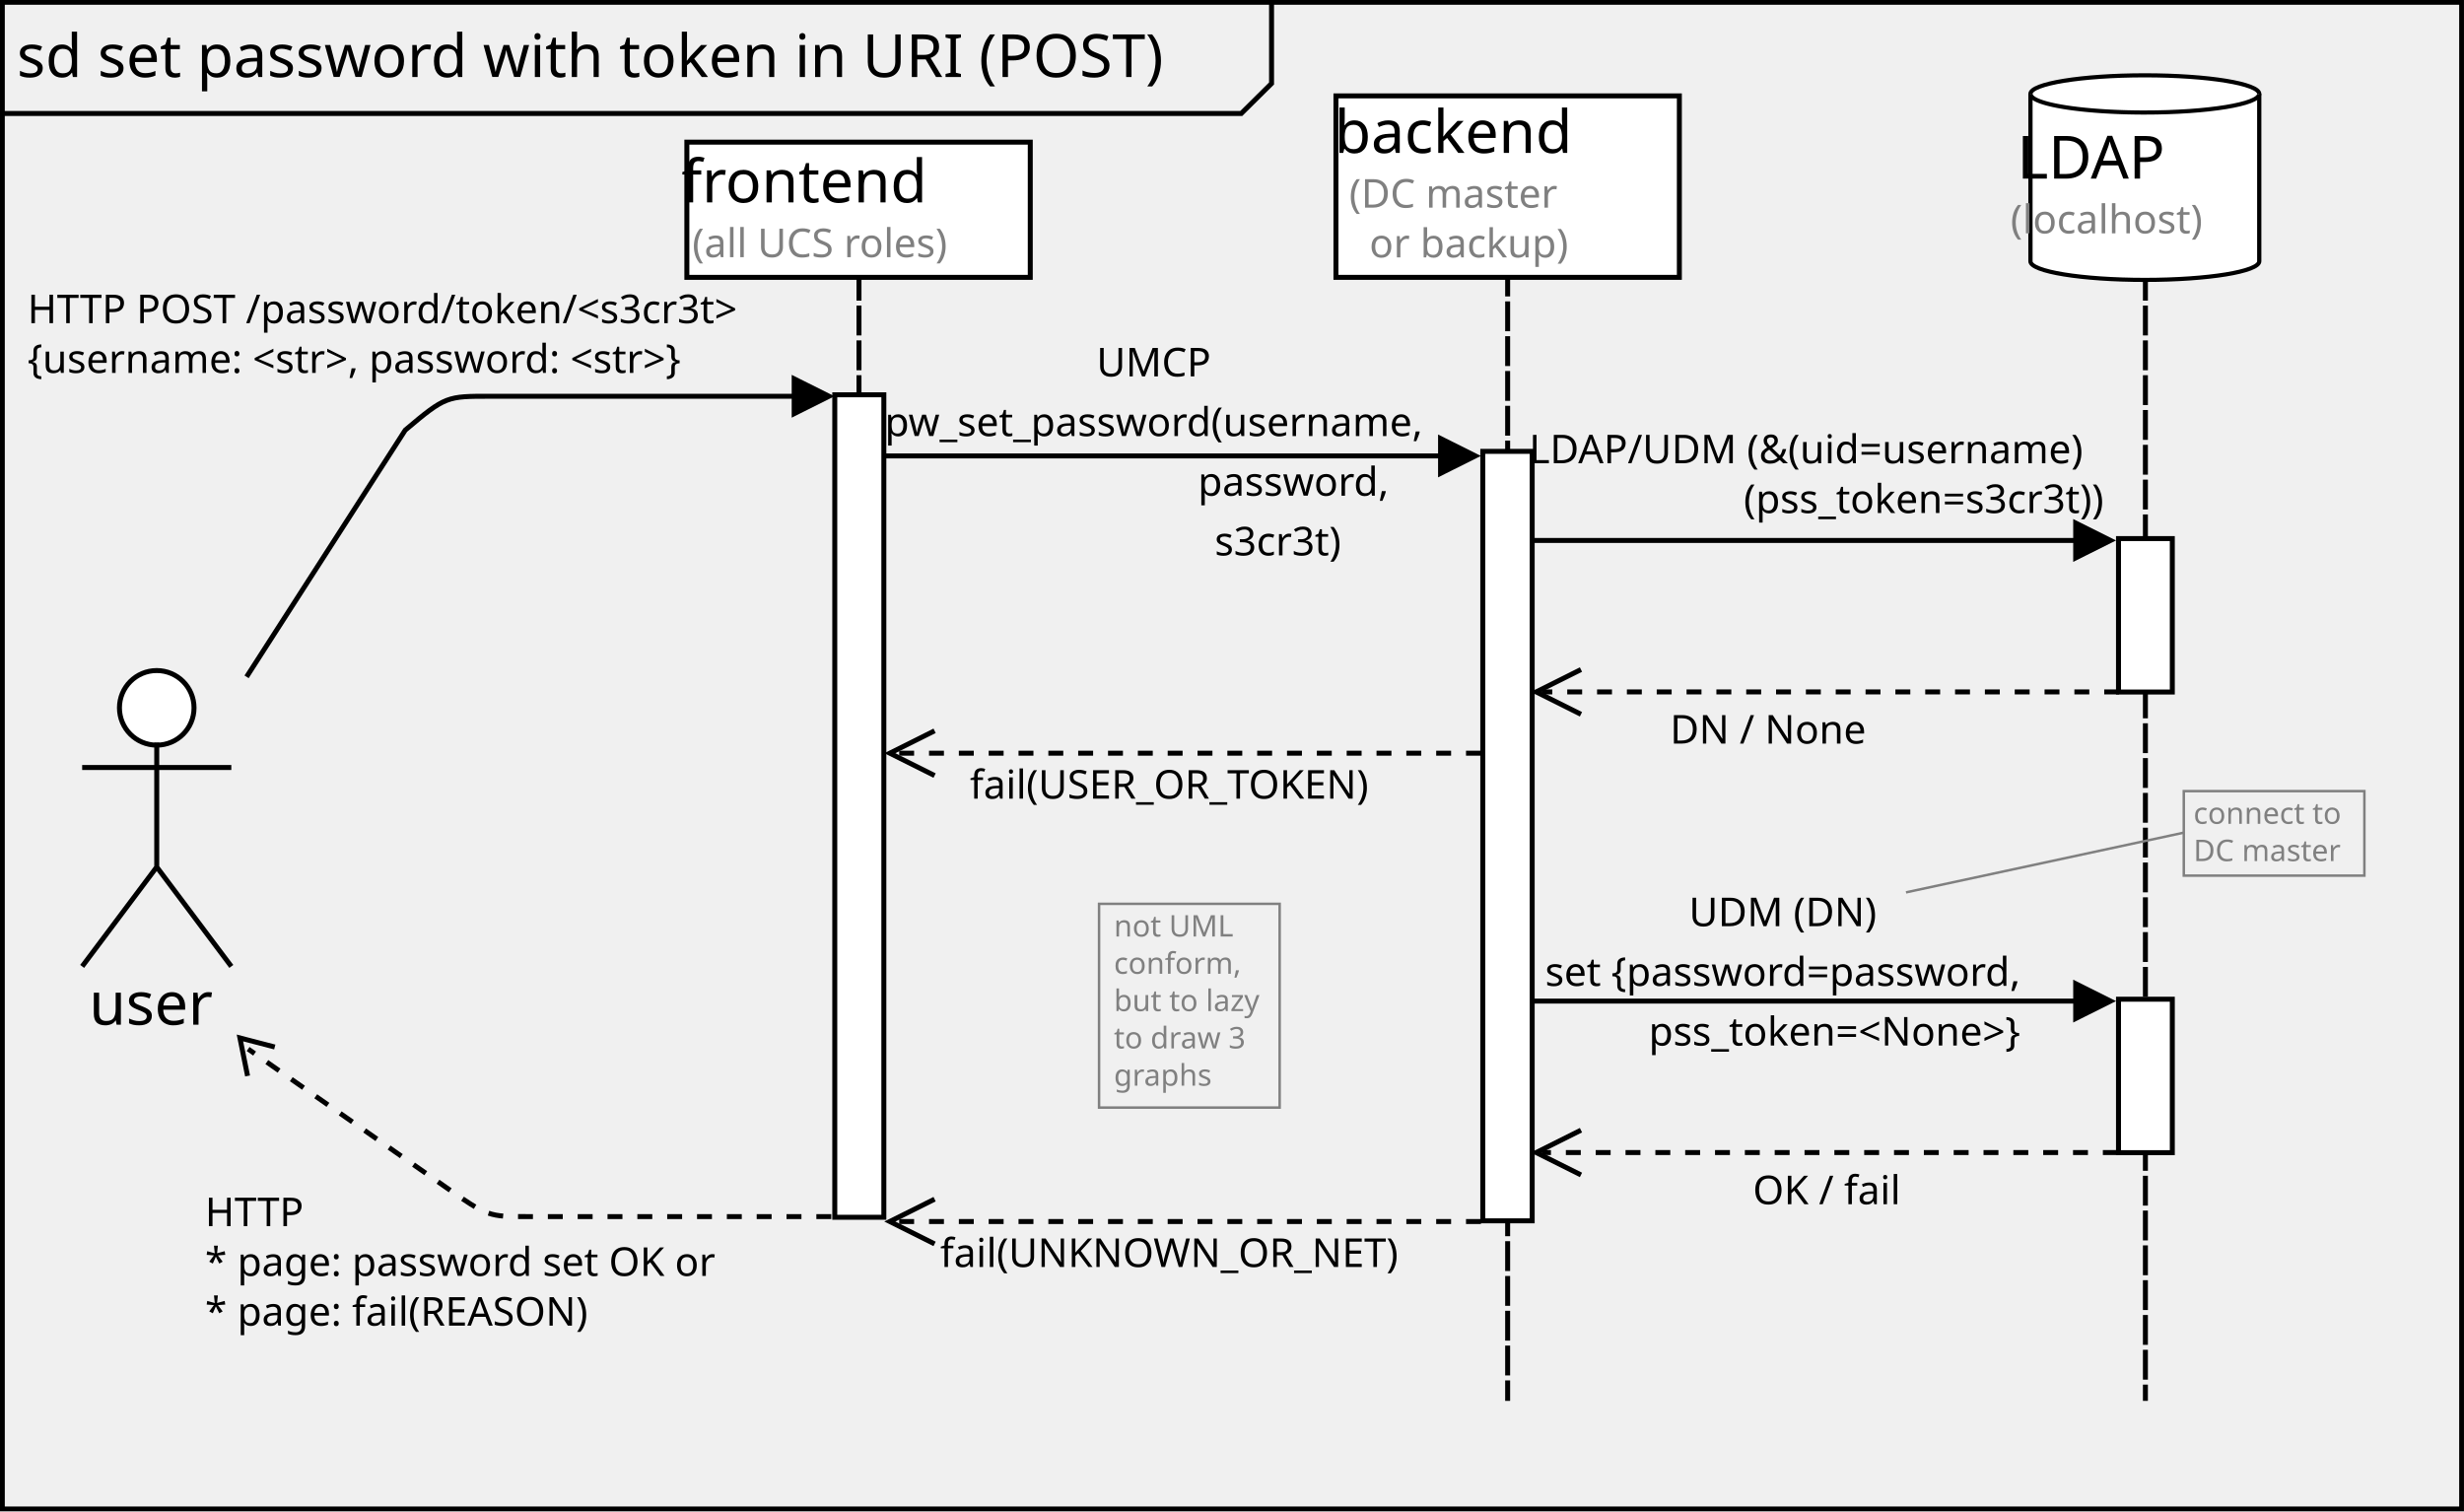
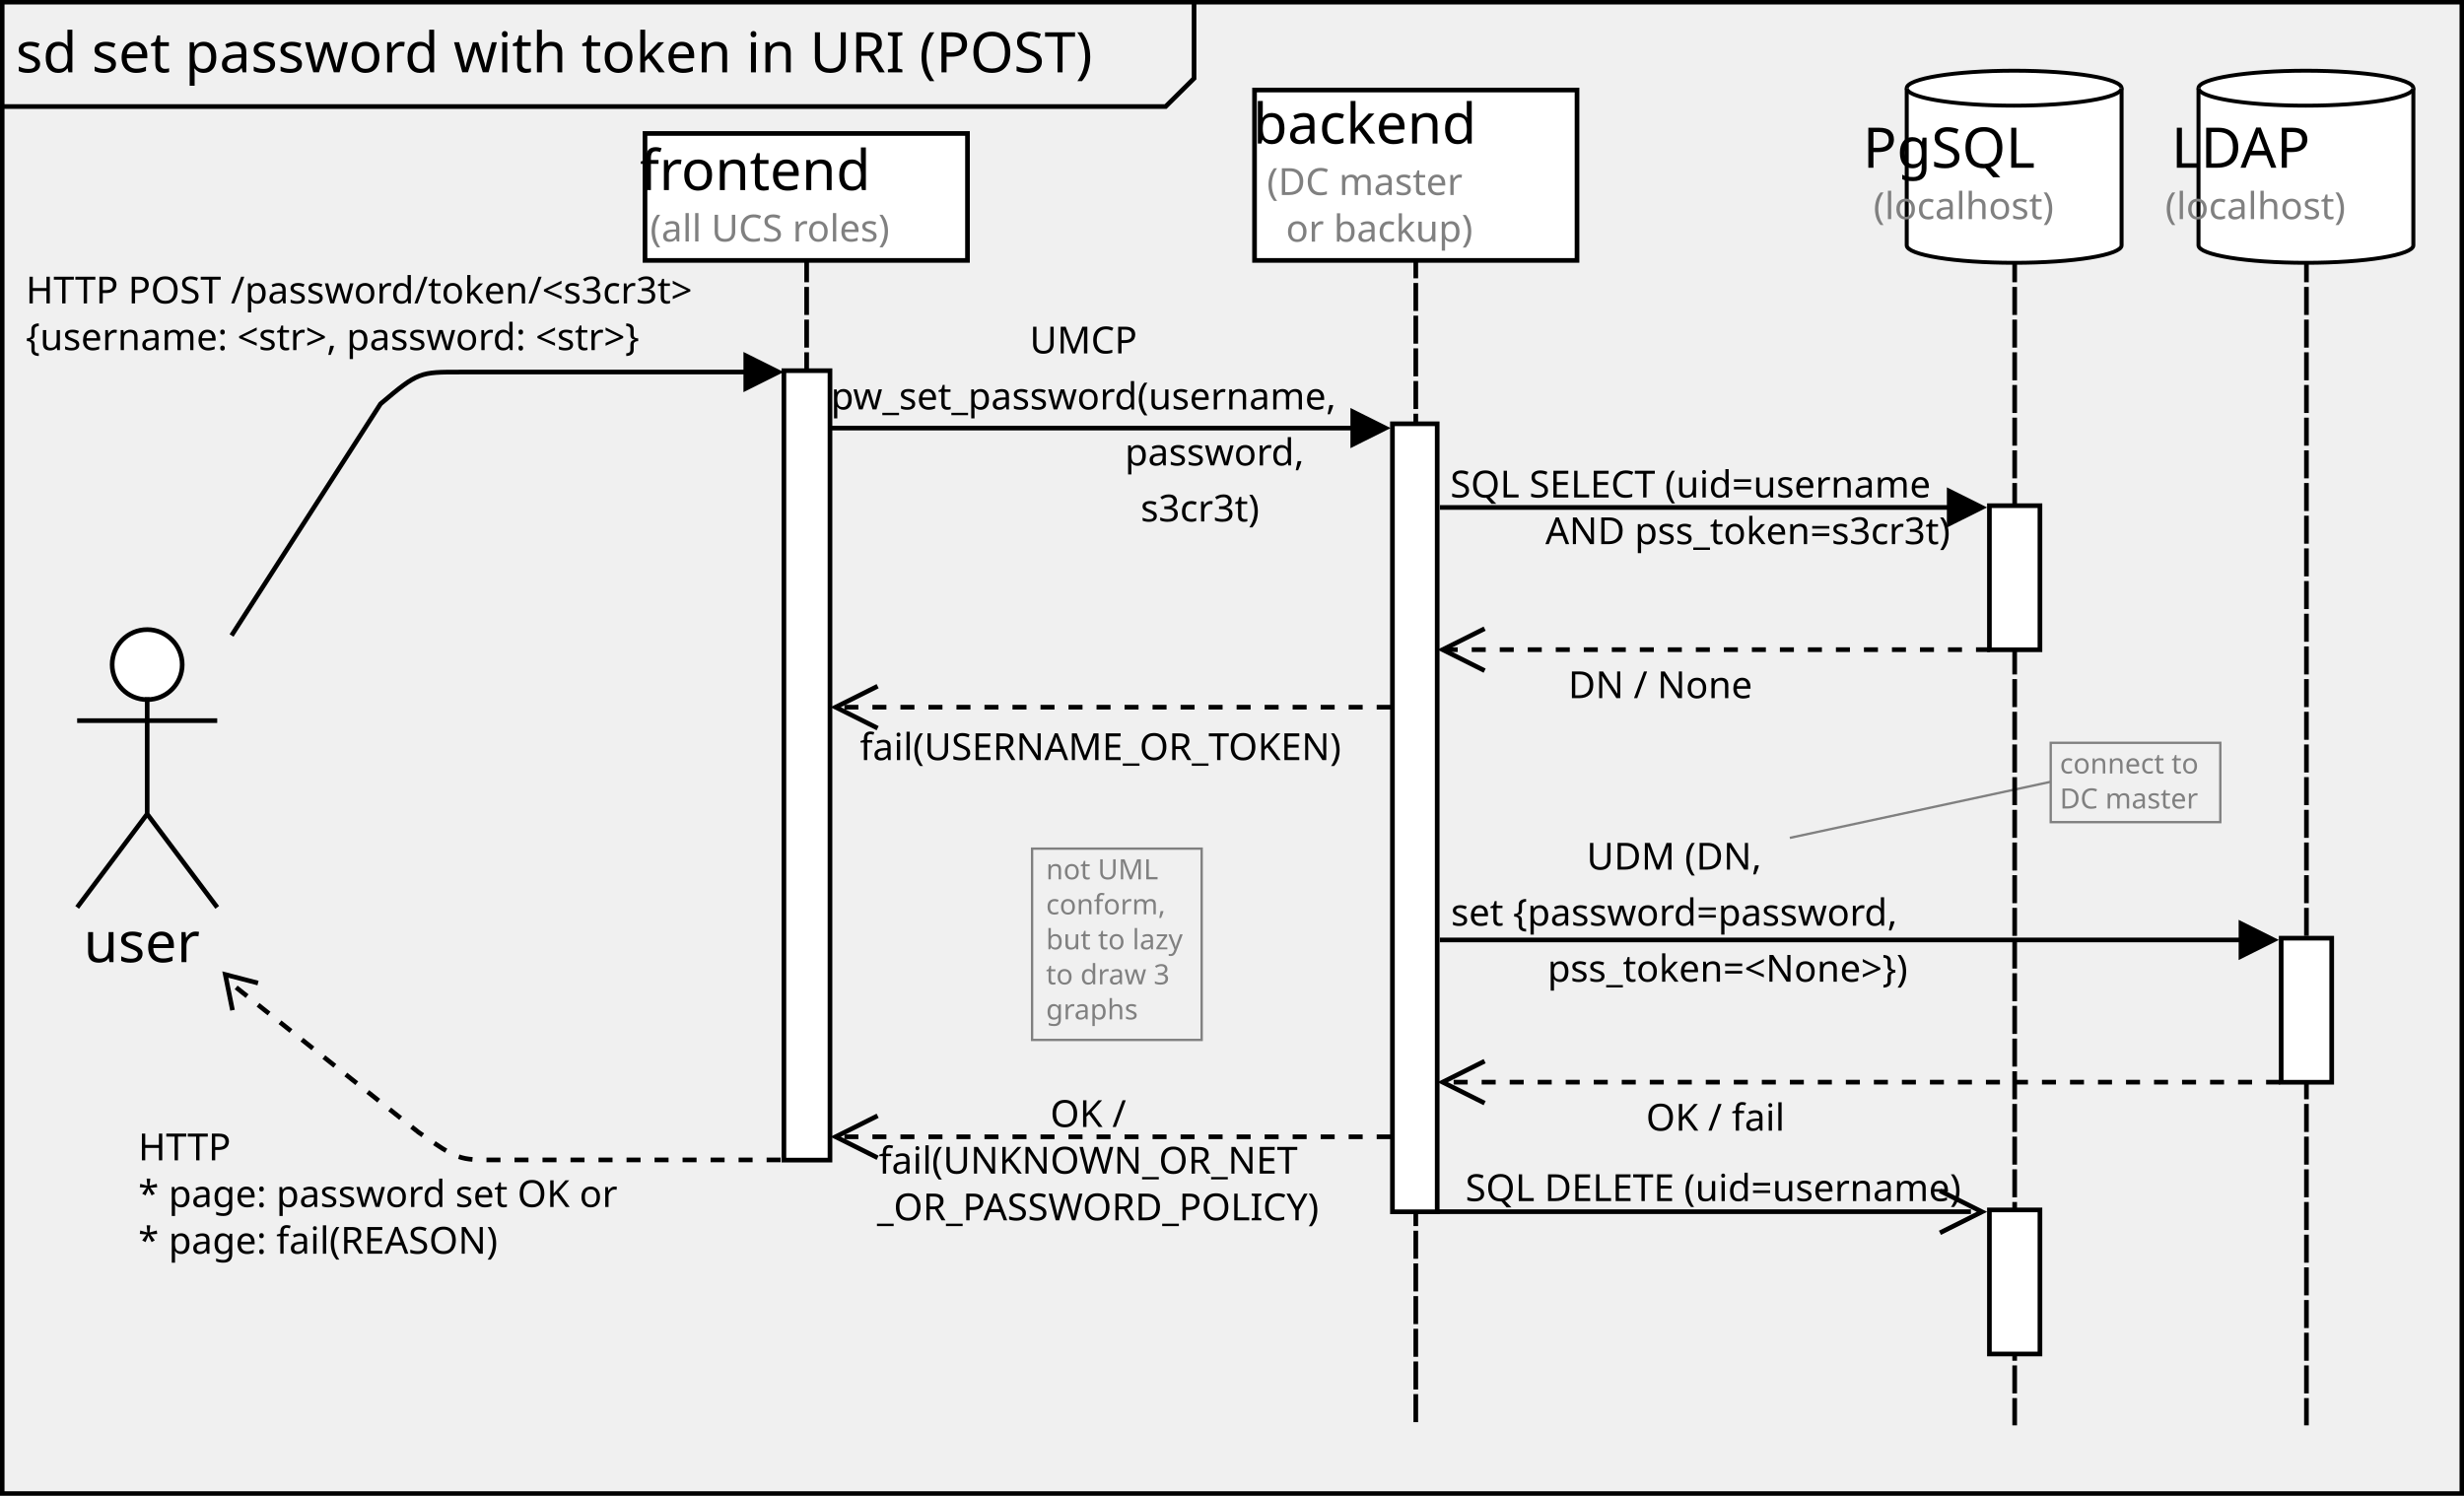
- <svg xmlns="http://www.w3.org/2000/svg" width="495.562" height="303.938" version="1.1" content="%3Cmxfile%20userAgent%3D%22Mozilla%2F5.0%20(X11%3B%20Linux%20x86_64)%20AppleWebKit%2F537.36%20(KHTML%2C%20like%20Gecko)%20Chrome%2F47.0.251.0%20Safari%2F537.36%22%20type%3D%22device%22%3E%3Cdiagram%3E7Vrtb6M4E%2F9rIt1zUiMIzdvHpOnTPWlXqtSt9u5T5AQnoAXMgdNN76%2FfMXjA2JBXru3qyIeEjD3jwfP280DPuQv3DwmJvS%2FMpUFvYLn7nrPoDQb21LHgR1Bec8pwOs4J28R35aSS8OT%2FQyVR8m13vkvTykTOWMD9uEpcsyiia16hbVhQXSImWxRfEp7WJDCp33yXezl1MhiV9E%2FU33q4jD2a5iMpf0UZLt2QXcBvMhKMieGQoKzsrpx72LGEMRAjrsL9HQ3EruGG5Lf%2B%2F4bRQsmERlKRwwxSiRcS7KSOszVniaF56pFYXO7CIJ%2FgzF9own3Yn89kRYNHlvrcZxFMWTHOWahMmAX%2BVgxwFgPV42EAf2y4lGvDNIo%2BYeqfkaTyD5SFlCevMAUZpCtID7LRpX6UJkKSp1hnJGlEOsq2EFzuFVzI7arfOml4Zes2CYs4jVygPv%2FRG4wCWG3u%2Bi9wuRWXv5FMwPPdE3wnLKDp%2F3AWLKZMrOFF0gpsU6V0rB3rEVYtmJUQjJkf8SwIhvPecCEoNPEhFiiE%2BIIl3GNbFpHgsaS2Era31bjFeFTCFiNbDdsilq%2BJW1ljlLj99PXrI1CAMaEp5Yf2S89pRbKDsJ8lCfshaAFbf89IoNmfQLDwz1%2F4Z%2B9zMSAkiuuM3ne0jxxUtj5jztWjrlauOEm2oLuamgx7wF2xXbKWjFnubzTRjdW%2FHY0lmzQTSkloQLj%2FUlWgziZS%2BqPwslK0Znz8iwJyHSVPaVfYXiL0w2nSdRtXmdS6WOkkuTyNF%2BtIVSO22aBfqE5WbNpJfjdp8Dsjrn%2BXcGKJY2lMoopHjv7eCYAwD%2FyI3mCAzGCK3YclcBTlpeCbSxoSX2gjanuRJHLBF6adK7Uq7jJTLw3BkrlyJBQwIVql4uejKRuxJaBJTgBNioShK1tDOkv%2F6xIPiykMzV2SelQ4XZZeIgTOEzUl5UMyJRV%2FTkw1ahJpTjVqQjqcaqy%2BNRrdVoGcBM9XZpqxBg9tqS5KyHU0Uo0hR69XDlanlnMW1kHMt9OTklaraco2jwQlrjXiK6XJiw%2B%2BcGo8qhC4PlKujFQDVr9n2jiI0DrFOsU6xTrF3kKxX%2FCIqNdurMBHjoiO1cIR0XaMGvjt6aGupQPoYZkdGpewiMdcqO2nVsId1M6IhLSxB9TOKbQBw51giCuxlz2sP%2BMfgUyGHN0RdDkNGO4S6CMxqGL2CyLb6Q%2FifU1wj%2Bf5GSybtYI%2BdW8AGh2M78wdrlk0ZCtf8BZLjoWUD3T0sPqTCTjQWcePt3ddxOFnnxt03zUENQTBJc5r9rVWZP29Jdi%2BgPXhUUUqjKM1EQ5zZoxCkV3cNbs71l8WjjgYue8BR8zW4fOXu7rW4ceHIw1N8b4NN9nUGC%2FH9ApxTtlQ%2B1GYLI90yPNeSOvlxZEPZdGXsFP9LxQF2UZTEc0hHKIY%2FCNBB%2BkVVn9Y8Ysmr3g33KA%2FczgVq5oeMh0eFtSei6Av1oBexcifF7Mi3xzPJRDrJPBYyruS37H%2BF9HCsOER51ugBdRWCWg1eis1P%2BM5WvlNy9wPepNRb5ql2T2fcS5OBXGaLonrAv5I4a2sD9rUwEfQ%2BotDh3a%2B6Sn2ERGnNjh0ZzEEtdfhqHnfCx8MS8tVTneK5WKPRXBetKJduDr3DBhlrO%2BMHSrIYewgkmgPOzR41gDfobjcs4oafS6M0D3LEHQxjBDvyhQvKebTy3c8nfuf%3C%2Fdiagram%3E%3C%2Fmxfile%3E" id="svg2985">
+ <svg xmlns="http://www.w3.org/2000/svg" width="527.719" height="320.375" version="1.1" content="%3Cmxfile%20userAgent%3D%22Mozilla%2F5.0%20(X11%3B%20Linux%20x86_64)%20AppleWebKit%2F537.36%20(KHTML%2C%20like%20Gecko)%20Chrome%2F47.0.251.0%20Safari%2F537.36%22%20type%3D%22device%22%3E%3Cdiagram%3E7Vrtb6M4E%2F9rIt1zUiMIzdvHpOnTPWlXqtSt9u5T5AQnoAXMgdNN76%2FfMXjA2JBXru3qyIeEjD3jwfP280DPuQv3DwmJvS%2FMpUFvYLn7nrPoDQb21LHgR1Bec8pwOs4J28R35aSS8OT%2FQyVR8m13vkvTykTOWMD9uEpcsyiia16hbVhQXSImWxRfEp7WJDCp33yXezl1MhiV9E%2FU33q4jD2a5iMpf0UZLt2QXcBvMhKMieGQoKzsrpx72LGEMRAjrsL9HQ3EruGG5Lf%2B%2F4bRQsmERlKRwwxSiRcS7KSOszVniaF56pFYXO7CIJ%2FgzF9own3Yn89kRYNHlvrcZxFMWTHOWahMmAX%2BVgxwFgPV42EAf2y4lGvDNIo%2BYeqfkaTyD5SFlCevMAUZpCtID7LRpX6UJkKSp1hnJGlEOsq2EFzuFVzI7arfOml4Zes2CYs4jVygPv%2FRG4wCWG3u%2Bi9wuRWXv5FMwPPdE3wnLKDp%2F3AWLKZMrOFF0gpsU6V0rB3rEVYtmJUQjJkf8SwIhvPecCEoNPEhFiiE%2BIIl3GNbFpHgsaS2Era31bjFeFTCFiNbDdsilq%2BJW1ljlLj99PXrI1CAMaEp5Yf2S89pRbKDsJ8lCfshaAFbf89IoNmfQLDwz1%2F4Z%2B9zMSAkiuuM3ne0jxxUtj5jztWjrlauOEm2oLuamgx7wF2xXbKWjFnubzTRjdW%2FHY0lmzQTSkloQLj%2FUlWgziZS%2BqPwslK0Znz8iwJyHSVPaVfYXiL0w2nSdRtXmdS6WOkkuTyNF%2BtIVSO22aBfqE5WbNpJfjdp8Dsjrn%2BXcGKJY2lMoopHjv7eCYAwD%2FyI3mCAzGCK3YclcBTlpeCbSxoSX2gjanuRJHLBF6adK7Uq7jJTLw3BkrlyJBQwIVql4uejKRuxJaBJTgBNioShK1tDOkv%2F6xIPiykMzV2SelQ4XZZeIgTOEzUl5UMyJRV%2FTkw1ahJpTjVqQjqcaqy%2BNRrdVoGcBM9XZpqxBg9tqS5KyHU0Uo0hR69XDlanlnMW1kHMt9OTklaraco2jwQlrjXiK6XJiw%2B%2BcGo8qhC4PlKujFQDVr9n2jiI0DrFOsU6xTrF3kKxX%2FCIqNdurMBHjoiO1cIR0XaMGvjt6aGupQPoYZkdGpewiMdcqO2nVsId1M6IhLSxB9TOKbQBw51giCuxlz2sP%2BMfgUyGHN0RdDkNGO4S6CMxqGL2CyLb6Q%2FifU1wj%2Bf5GSybtYI%2BdW8AGh2M78wdrlk0ZCtf8BZLjoWUD3T0sPqTCTjQWcePt3ddxOFnnxt03zUENQTBJc5r9rVWZP29Jdi%2BgPXhUUUqjKM1EQ5zZoxCkV3cNbs71l8WjjgYue8BR8zW4fOXu7rW4ceHIw1N8b4NN9nUGC%2FH9ApxTtlQ%2B1GYLI90yPNeSOvlxZEPZdGXsFP9LxQF2UZTEc0hHKIY%2FCNBB%2BkVVn9Y8Ysmr3g33KA%2FczgVq5oeMh0eFtSei6Av1oBexcifF7Mi3xzPJRDrJPBYyruS37H%2BF9HCsOER51ugBdRWCWg1eis1P%2BM5WvlNy9wPepNRb5ql2T2fcS5OBXGaLonrAv5I4a2sD9rUwEfQ%2BotDh3a%2B6Sn2ERGnNjh0ZzEEtdfhqHnfCx8MS8tVTneK5WKPRXBetKJduDr3DBhlrO%2BMHSrIYewgkmgPOzR41gDfobjcs4oafS6M0D3LEHQxjBDvyhQvKebTy3c8nfuf%3C%2Fdiagram%3E%3C%2Fmxfile%3E" id="svg2985">
  <defs id="defs2987" />
-   <rect style="fill:none;stroke:#000000;stroke-width:0.967;stroke-miterlimit:4;stroke-opacity:1;stroke-dasharray:none;stroke-dashoffset:0" id="rect4211" width="494.591" height="302.984" x="0.483" y="0.472" />
-   <path style="fill:none;stroke:#000000;stroke-width:1;stroke-linecap:butt;stroke-linejoin:miter;stroke-miterlimit:4;stroke-opacity:1;stroke-dasharray:6, 1;stroke-dashoffset:0" d="m 431.486,40.458 0,241.27" id="path4090" />
-   <text xml:space="preserve" style="font-size:8px;font-style:normal;font-variant:normal;font-weight:normal;font-stretch:normal;text-align:end;line-height:125%;letter-spacing:0px;word-spacing:0px;writing-mode:lr-tb;text-anchor:end;fill:#000000;fill-opacity:1;stroke:none;font-family:Sans;-inkscape-font-specification:Sans" x="429.334" y="93.174" id="text4100">
-     <tspan id="tspan4102" x="429.334" y="93.174">LDAP/UDM (&amp;(uid=username)</tspan>
-     <tspan x="429.334" y="103.174" id="tspan4104">(pss_token=s3cr3t))</tspan>
+   <rect style="fill:none;stroke:#000000;stroke-width:0.967;stroke-miterlimit:4;stroke-opacity:1;stroke-dasharray:none;stroke-dashoffset:0" id="rect4211" width="526.762" height="319.428" x="0.483" y="0.472" />
+   <text xml:space="preserve" style="font-size:8px;font-style:normal;font-variant:normal;font-weight:normal;font-stretch:normal;text-align:end;line-height:125%;letter-spacing:0px;word-spacing:0px;writing-mode:lr-tb;text-anchor:end;fill:#000000;fill-opacity:1;stroke:none;font-family:Sans;-inkscape-font-specification:Sans" x="423.908" y="106.557" id="text4100">
+     <tspan id="tspan4102" x="423.908" y="106.557">SQL SELECT (uid=username</tspan>
+     <tspan x="423.908" y="116.557" id="tspan4104">AND pss_token=s3cr3t)</tspan>
  </text>
  <path style="fill:none;stroke:#000000;stroke-width:1;stroke-linecap:butt;stroke-linejoin:miter;stroke-miterlimit:4;stroke-opacity:1;stroke-dasharray:6, 1;stroke-dashoffset:0" d="m 172.76,40.458 0,44.421" id="path4056" />
  <g id="g4068" transform="translate(-2.798339,-0.15625)">
    <rect y="28.743" x="140.94" height="27.192" width="69.067" id="rect4062" style="fill:#ffffff;fill-opacity:1;stroke:#000000;stroke-width:1;stroke-miterlimit:4;stroke-opacity:1;stroke-dasharray:none;stroke-dashoffset:0" />
    <text id="text4058" y="40.863" x="175.476" style="font-size:12px;font-style:normal;font-variant:normal;font-weight:normal;font-stretch:normal;text-align:center;line-height:125%;letter-spacing:0px;word-spacing:0px;writing-mode:lr-tb;text-anchor:middle;fill:#000000;fill-opacity:1;stroke:none;font-family:Sans;-inkscape-font-specification:Sans" xml:space="preserve">
      <tspan y="40.863" x="175.476" id="tspan4060">frontend</tspan>
      <tspan style="font-size:8px;font-style:normal;font-variant:normal;font-weight:normal;font-stretch:normal;text-align:center;line-height:125%;writing-mode:lr-tb;text-anchor:middle;fill:#808080;fill-opacity:1;font-family:Sans;-inkscape-font-specification:Sans" id="tspan3164" y="51.876" x="175.476">(all UCS roles)</tspan>
    </text>
  </g>
-   <path id="path4078" d="m 303.22,53.613 0,228.115" style="fill:none;stroke:#000000;stroke-width:1;stroke-linecap:butt;stroke-linejoin:miter;stroke-miterlimit:4;stroke-opacity:1;stroke-dasharray:6, 1;stroke-dashoffset:0" />
+   <path id="path4078" d="m 303.22,53.613 0,251.685" style="fill:none;stroke:#000000;stroke-width:1;stroke-linecap:butt;stroke-linejoin:miter;stroke-miterlimit:4;stroke-opacity:1;stroke-dasharray:6, 1;stroke-dashoffset:0" />
  <g id="g4074" transform="translate(-3.100794,-0.15625)">
    <rect style="fill:#ffffff;fill-opacity:1;stroke:#000000;stroke-width:1;stroke-miterlimit:4;stroke-opacity:1;stroke-dasharray:none;stroke-dashoffset:0" id="rect4082" width="69.067" height="36.494" x="271.787" y="19.44" />
    <text xml:space="preserve" style="font-size:12px;font-style:normal;font-variant:normal;font-weight:normal;font-stretch:normal;text-align:center;line-height:125%;letter-spacing:0px;word-spacing:0px;writing-mode:lr-tb;text-anchor:middle;fill:#000000;fill-opacity:1;stroke:none;font-family:Sans;-inkscape-font-specification:Sans" x="306.32" y="30.907" id="text4084">
      <tspan id="tspan4086" x="306.32" y="30.907">backend</tspan>
      <tspan style="font-size:8px;font-style:normal;font-variant:normal;font-weight:normal;font-stretch:normal;text-align:center;line-height:125%;writing-mode:lr-tb;text-anchor:middle;fill:#808080;fill-opacity:1;font-family:Sans;-inkscape-font-specification:Sans" id="tspan3166" x="306.32" y="41.92">(DC master</tspan>
      <tspan style="font-size:8px;font-style:normal;font-variant:normal;font-weight:normal;font-stretch:normal;text-align:center;line-height:125%;writing-mode:lr-tb;text-anchor:middle;fill:#808080;fill-opacity:1;font-family:Sans;-inkscape-font-specification:Sans" id="tspan3168" x="306.32" y="51.92">or backup)</tspan>
    </text>
  </g>
  <g id="g4273" transform="translate(-7.627975,51.72575)">
    <text id="text4257" y="154.353" x="25.545" style="font-size:12px;font-style:normal;font-variant:normal;font-weight:normal;font-stretch:normal;text-align:start;line-height:125%;letter-spacing:0px;word-spacing:0px;writing-mode:lr-tb;text-anchor:start;fill:#000000;fill-opacity:1;stroke:none;font-family:Sans;-inkscape-font-specification:Sans" xml:space="preserve">
      <tspan y="154.353" x="25.545" id="tspan4259">user</tspan>
    </text>
    <g transform="translate(-1.349123,-32.87197)" id="g4106">
      <ellipse style="fill:#ffffff;stroke:#000000" d="m 47.5,123 c 0,4.142 -3.358,7.5 -7.5,7.5 -4.142,0 -7.5,-3.358 -7.5,-7.5 0,-4.142 3.358,-7.5 7.5,-7.5 4.142,0 7.5,3.358 7.5,7.5 z" id="ellipse2991" pointer-events="none" ry="7.5" rx="7.5" cy="123" cx="40" transform="translate(0.5,0.5)" />
      <path style="fill:none;stroke:#000000;stroke-miterlimit:10" id="path2993" pointer-events="none" stroke-miterlimit="10" d="m 40.5,130.5 0,25 m 0,-20 -15,0 m 15,0 15,0 m -15,20 -15,20 m 15,-20 15,20" />
    </g>
  </g>
-   <rect style="fill:#ffffff;stroke:#000000" id="rect3003" pointer-events="none" height="165.407" width="9.869" y="79.396" x="167.891" />
+   <rect style="fill:#ffffff;stroke:#000000" id="rect3003" pointer-events="none" height="169.089" width="9.869" y="79.396" x="167.891" />
  <g id="g4048" transform="translate(12.34559,34.19097)">
    <path d="M 37.247,101.927 69.153,52.314 C 77.286,45.446 77.515,45.5 86.314,45.5 l 61.066,0" stroke-miterlimit="10" pointer-events="none" id="path3013" style="fill:none;stroke:#000000;stroke-miterlimit:10" />
    <path d="m 154.38,45.5 -7,3.5 0,-7 z" stroke-miterlimit="10" pointer-events="none" id="path3015" style="fill:#000000;stroke:#000000;stroke-miterlimit:10" />
  </g>
  <g id="g4052" transform="translate(12.34559,-5.986816)">
-     <path d="m 154.841,250.654 -61.341,0 c -7.442,0 -7.746,0.025 -16.224,-5.934 L 37.553,216.95" stroke-miterlimit="10" pointer-events="none" id="path3025" style="fill:none;stroke:#000000;stroke-miterlimit:10;stroke-dasharray:3, 3" />
+     <path d="m 154.841,254.433 -61.341,0 c -7.442,0 -7.746,0.025 -16.224,-5.934 L 37.553,216.95" stroke-miterlimit="10" pointer-events="none" id="path3025" style="fill:none;stroke:#000000;stroke-miterlimit:10;stroke-dasharray:3, 3" />
    <path d="m 42.915,216.549 -7.007,-1.822 1.54,7.644" stroke-miterlimit="10" pointer-events="none" id="path3027" style="fill:none;stroke:#000000;stroke-miterlimit:10" />
  </g>
-   <rect style="fill:#ffffff;stroke:#000000" id="rect3037" pointer-events="none" height="154.748" width="9.933" y="90.772" x="298.22" />
+   <rect style="fill:#ffffff;stroke:#000000" id="rect3037" pointer-events="none" height="168.782" width="9.589" y="90.772" x="298.22" />
  <g id="g4044" transform="translate(12.34559,46.19097)">
    <path d="m 165.5,45.5 111.88,0" stroke-miterlimit="10" pointer-events="none" id="path3047" style="fill:none;stroke:#000000;stroke-miterlimit:10" />
    <path d="m 284.38,45.5 -7,3.5 0,-7 z" stroke-miterlimit="10" pointer-events="none" id="path3049" style="fill:#000000;stroke:#000000;stroke-miterlimit:10" />
  </g>
  <g id="g4032" transform="translate(15.44638,-115.5276)" />
-   <rect style="fill:#ffffff;stroke:#000000" id="rect3071" pointer-events="none" height="30.859" width="10.822" y="108.313" x="426.075" />
  <g id="g4040" transform="translate(20.0838,48.19097)">
    <path d="M 288.31,60.5 397.38,60.5" stroke-miterlimit="10" pointer-events="none" id="path3081" style="fill:none;stroke:#000000;stroke-miterlimit:10" />
    <path d="m 404.38,60.5 -7,3.5 0,-7 z" stroke-miterlimit="10" pointer-events="none" id="path3083" style="fill:#000000;stroke:#000000;stroke-miterlimit:10" />
  </g>
  <g id="g4036" transform="translate(12.34559,-106.3498)">
    <path d="M 413.857,245.5 297.74,245.5" stroke-miterlimit="10" pointer-events="none" id="path3093" style="fill:none;stroke:#000000;stroke-miterlimit:10;stroke-dasharray:3, 3" />
    <path d="m 305.62,241 -9,4.5 9,4.5" stroke-miterlimit="10" pointer-events="none" id="path3095" style="fill:none;stroke:#000000;stroke-miterlimit:10" />
  </g>
  <text xml:space="preserve" style="font-size:8px;font-style:normal;font-variant:normal;font-weight:normal;font-stretch:normal;text-align:start;line-height:125%;letter-spacing:0px;word-spacing:0px;writing-mode:lr-tb;text-anchor:start;fill:#000000;fill-opacity:1;stroke:none;font-family:Sans;-inkscape-font-specification:Sans" x="5.527" y="64.99" id="text4028">
    <tspan x="5.527" y="64.99" id="tspan4345">HTTP POST /password/token/&lt;s3cr3t&gt;</tspan>
    <tspan x="5.527" y="74.99" id="tspan6767">{username: &lt;str&gt;, password: &lt;str&gt;}</tspan>
  </text>
  <text id="text4130" y="149.539" x="335.877" style="font-size:8px;font-style:normal;font-variant:normal;font-weight:normal;font-stretch:normal;text-align:start;line-height:125%;letter-spacing:0px;word-spacing:0px;writing-mode:lr-tb;text-anchor:start;fill:#000000;fill-opacity:1;stroke:none;font-family:Sans;-inkscape-font-specification:Sans" xml:space="preserve">
    <tspan y="149.539" x="335.877" id="tspan4209">DN / None</tspan>
  </text>
  <text xml:space="preserve" style="font-size:8px;font-style:normal;font-variant:normal;font-weight:normal;font-stretch:normal;text-align:center;line-height:150%;letter-spacing:0px;word-spacing:0px;writing-mode:lr-tb;text-anchor:middle;fill:#000000;fill-opacity:1;stroke:none;font-family:Sans;-inkscape-font-specification:Sans" x="237.243" y="75.697" id="text4100-5">
    <tspan x="237.243" y="75.697" id="tspan4104-3">UMCP</tspan>
    <tspan x="237.243" y="87.697" id="tspan4164">pw_set_password(username,</tspan>
    <tspan x="237.243" y="99.697" id="tspan3423">                           password,</tspan>
    <tspan x="237.243" y="111.697" id="tspan3421">                      s3cr3t)</tspan>
  </text>
-   <text id="text4199" y="246.595" x="41.237" style="font-size:8px;font-style:normal;font-variant:normal;font-weight:normal;font-stretch:normal;text-align:start;line-height:125%;letter-spacing:0px;word-spacing:0px;writing-mode:lr-tb;text-anchor:start;fill:#000000;fill-opacity:1;stroke:none;font-family:Sans;-inkscape-font-specification:Sans" xml:space="preserve">
-     <tspan y="246.595" x="41.237" id="tspan4201">HTTP</tspan>
-     <tspan y="256.595" x="41.237" id="tspan4203">* page: password set OK or</tspan>
-     <tspan y="266.595" x="41.237" id="tspan4207">* page: fail(REASON)</tspan>
+   <text id="text4199" y="248.533" x="29.609" style="font-size:8px;font-style:normal;font-variant:normal;font-weight:normal;font-stretch:normal;text-align:start;line-height:125%;letter-spacing:0px;word-spacing:0px;writing-mode:lr-tb;text-anchor:start;fill:#000000;fill-opacity:1;stroke:none;font-family:Sans;-inkscape-font-specification:Sans" xml:space="preserve">
+     <tspan y="248.533" x="29.609" id="tspan4201">HTTP</tspan>
+     <tspan y="258.533" x="29.609" id="tspan4203">* page: password set OK or</tspan>
+     <tspan y="268.533" x="29.609" id="tspan4207">* page: fail(REASON)</tspan>
  </text>
  <text xml:space="preserve" style="font-size:12px;font-style:normal;font-variant:normal;font-weight:normal;font-stretch:normal;text-align:start;line-height:125%;letter-spacing:0px;word-spacing:0px;writing-mode:lr-tb;text-anchor:start;fill:#000000;fill-opacity:1;stroke:none;font-family:Sans;-inkscape-font-specification:Sans" x="3.39" y="15.492" id="text4213">
    <tspan id="tspan4215" x="3.39" y="15.492">sd set password with token in URI (POST)</tspan>
  </text>
  <path style="fill:none;stroke:#000000;stroke-width:1px;stroke-linecap:butt;stroke-linejoin:miter;stroke-opacity:1" d="m 0.548,22.818 249.097,0 6.09,-6.03 0,-16.444" id="path4280" />
  <text id="text4408" y="186.265" x="363.755" style="font-size:8px;font-style:normal;font-variant:normal;font-weight:normal;font-stretch:normal;text-align:center;line-height:150%;letter-spacing:0px;word-spacing:0px;writing-mode:lr-tb;text-anchor:middle;fill:#000000;fill-opacity:1;stroke:none;font-family:Sans;-inkscape-font-specification:Sans" xml:space="preserve">
-     <tspan id="tspan4412" y="186.265" x="363.755">UDM (DN)</tspan>
+     <tspan id="tspan4412" y="186.265" x="363.755">UDM (DN,</tspan>
    <tspan y="198.265" x="363.755" id="tspan4446">set {password=password,</tspan>
-     <tspan y="210.265" x="363.755" id="tspan3430">        pss_token=&lt;None&gt;}</tspan>
+     <tspan y="210.265" x="363.755" id="tspan3430">         pss_token=&lt;None&gt;})</tspan>
  </text>
-   <rect x="426.075" y="200.95" width="10.822" height="30.859" pointer-events="none" id="rect4414" style="fill:#ffffff;stroke:#000000" />
-   <g transform="translate(20.0838,140.828)" id="g4416">
-     <path style="fill:none;stroke:#000000;stroke-miterlimit:10" id="path4418" pointer-events="none" stroke-miterlimit="10" d="M 288.213,60.5 397.38,60.5" />
+   <g transform="translate(82.57269,140.828)" id="g4416">
+     <path style="fill:none;stroke:#000000;stroke-miterlimit:10" id="path4418" pointer-events="none" stroke-miterlimit="10" d="M 225.81,60.5 397.38,60.5" />
    <path style="fill:#000000;stroke:#000000;stroke-miterlimit:10" id="path4420" pointer-events="none" stroke-miterlimit="10" d="m 404.38,60.5 -7,3.5 0,-7 z" />
  </g>
  <g transform="translate(12.34559,-13.71274)" id="g4422">
-     <path style="fill:none;stroke:#000000;stroke-miterlimit:10;stroke-dasharray:3, 3" id="path4424" pointer-events="none" stroke-miterlimit="10" d="M 413.583,245.5 297.74,245.5" />
+     <path style="fill:none;stroke:#000000;stroke-miterlimit:10;stroke-dasharray:3, 3" id="path4424" pointer-events="none" stroke-miterlimit="10" d="M 475.987,245.5 297.74,245.5" />
    <path style="fill:none;stroke:#000000;stroke-miterlimit:10" id="path4426" pointer-events="none" stroke-miterlimit="10" d="m 305.62,241 -9,4.5 9,4.5" />
  </g>
  <text xml:space="preserve" style="font-size:8px;font-style:normal;font-variant:normal;font-weight:normal;font-stretch:normal;text-align:start;line-height:125%;letter-spacing:0px;word-spacing:0px;writing-mode:lr-tb;text-anchor:start;fill:#000000;fill-opacity:1;stroke:none;font-family:Sans;-inkscape-font-specification:Sans" x="352.539" y="242.176" id="text4428">
    <tspan id="tspan4434" x="352.539" y="242.176">OK / fail</tspan>
  </text>
  <g transform="translate(61.62828,94.60238)" id="g3426">
    <rect style="fill:none;stroke:#808080;stroke-width:0.5;stroke-miterlimit:4;stroke-opacity:1;stroke-dasharray:none;stroke-dashoffset:0" id="rect3428" width="36.32" height="16.995" x="377.579" y="64.5" />
    <text xml:space="preserve" style="font-size:6px;font-style:normal;font-variant:normal;font-weight:normal;font-stretch:normal;text-align:start;line-height:125%;letter-spacing:0px;word-spacing:0px;writing-mode:lr-tb;text-anchor:start;fill:#808080;fill-opacity:1;stroke:none;font-family:Sans;-inkscape-font-specification:Sans" x="379.523" y="71.069" id="text3430">
      <tspan x="379.523" y="71.069" id="tspan3436">connect to</tspan>
      <tspan x="379.523" y="78.569" id="tspan3445">DC master</tspan>
    </text>
  </g>
  <path id="path3438" d="m 439.128,167.47 -55.793,11.994" style="fill:none;stroke:#808080;stroke-width:0.5;stroke-linecap:butt;stroke-linejoin:miter;stroke-miterlimit:4;stroke-opacity:1;stroke-dasharray:none" />
-   <g transform="translate(172.2742,30.7678)" id="g3479">
-     <path transform="translate(-159.9286,-155.9853)" d="m 285.5,370.878 -117.76,0" stroke-miterlimit="10" pointer-events="none" id="path3481" style="fill:none;stroke:#000000;stroke-miterlimit:10;stroke-dasharray:3, 3" />
-     <path transform="translate(-159.9286,-155.9853)" d="m 175.62,366.378 -9,4.5 9,4.5" stroke-miterlimit="10" pointer-events="none" id="path3483" style="fill:none;stroke:#000000;stroke-miterlimit:10" />
-     <text id="text3485" y="224.029" x="68.07" style="font-size:8px;font-style:normal;font-variant:normal;font-weight:normal;font-stretch:normal;text-align:center;line-height:125%;letter-spacing:0px;word-spacing:0px;writing-mode:lr-tb;text-anchor:middle;fill:#000000;fill-opacity:1;stroke:none;font-family:Sans;-inkscape-font-specification:Sans" xml:space="preserve">
-       <tspan id="tspan3487" y="224.029" x="68.07">fail(UNKNOWN_OR_NET)</tspan>
+   <g id="g3702" transform="translate(0,-25.19395)">
+     <path d="m 297.846,268.682 -117.76,0" stroke-miterlimit="10" pointer-events="none" id="path3481" style="fill:none;stroke:#000000;stroke-miterlimit:10;stroke-dasharray:3, 3" />
+     <path d="m 187.966,264.182 -9,4.5 9,4.5" stroke-miterlimit="10" pointer-events="none" id="path3483" style="fill:none;stroke:#000000;stroke-miterlimit:10" />
+     <text id="text3485" y="266.579" x="240.344" style="font-size:8px;font-style:normal;font-variant:normal;font-weight:normal;font-stretch:normal;text-align:center;line-height:125%;letter-spacing:0px;word-spacing:0px;writing-mode:lr-tb;text-anchor:middle;fill:#000000;fill-opacity:1;stroke:none;font-family:Sans;-inkscape-font-specification:Sans" xml:space="preserve">
+       <tspan id="tspan3487" y="266.579" x="240.344">OK /</tspan>
+       <tspan y="276.579" x="240.344" id="tspan3710">fail(UNKNOWN_OR_NET</tspan>
+       <tspan y="286.579" x="240.344" id="tspan3285">_OR_PASSWORD_POLICY)</tspan>
    </text>
  </g>
  <g id="g3489" transform="translate(172.2742,-63.41882)">
    <path style="fill:none;stroke:#000000;stroke-miterlimit:10;stroke-dasharray:3, 3" id="path3491" pointer-events="none" stroke-miterlimit="10" d="m 285.5,370.878 -117.76,0" transform="translate(-159.9286,-155.9853)" />
    <path style="fill:none;stroke:#000000;stroke-miterlimit:10" id="path3493" pointer-events="none" stroke-miterlimit="10" d="m 175.62,366.378 -9,4.5 9,4.5" transform="translate(-159.9286,-155.9853)" />
-     <text xml:space="preserve" style="font-size:8px;font-style:normal;font-variant:normal;font-weight:normal;font-stretch:normal;text-align:center;line-height:125%;letter-spacing:0px;word-spacing:0px;writing-mode:lr-tb;text-anchor:middle;fill:#000000;fill-opacity:1;stroke:none;font-family:Sans;-inkscape-font-specification:Sans" x="68.07" y="224.029" id="text3495">
-       <tspan x="68.07" y="224.029" id="tspan3497">fail(USER_OR_TOKEN)</tspan>
+     <text xml:space="preserve" style="font-size:8px;font-style:normal;font-variant:normal;font-weight:normal;font-stretch:normal;text-align:center;line-height:125%;letter-spacing:0px;word-spacing:0px;writing-mode:lr-tb;text-anchor:middle;fill:#000000;fill-opacity:1;stroke:none;font-family:Sans;-inkscape-font-specification:Sans" x="68.618" y="226.221" id="text3495">
+       <tspan x="68.618" y="226.221" id="tspan3497">fail(USERNAME_OR_TOKEN)</tspan>
    </text>
  </g>
  <g transform="translate(-156.5347,117.269)" id="g3499">
    <rect style="fill:none;stroke:#808080;stroke-width:0.5;stroke-miterlimit:4;stroke-opacity:1;stroke-dasharray:none;stroke-dashoffset:0" id="rect3501" width="36.32" height="40.976" x="377.579" y="64.5" />
    <text xml:space="preserve" style="font-size:6px;font-style:normal;font-variant:normal;font-weight:normal;font-stretch:normal;text-align:start;line-height:125%;letter-spacing:0px;word-spacing:0px;writing-mode:lr-tb;text-anchor:start;fill:#808080;fill-opacity:1;stroke:none;font-family:Sans;-inkscape-font-specification:Sans" x="380.564" y="71.069" id="text3503">
      <tspan x="380.564" y="71.069" id="tspan3509">not UML</tspan>
      <tspan x="380.564" y="78.569" id="tspan3518">conform,</tspan>
      <tspan x="380.564" y="86.069" id="tspan3520">but to lazy</tspan>
      <tspan x="380.564" y="93.569" id="tspan3522">to draw 3</tspan>
      <tspan x="380.564" y="101.069" id="tspan3524">graphs</tspan>
    </text>
  </g>
-   <g id="g5942" transform="translate(6.129078,-3.958012)">
-     <g transform="matrix(0.8520564,0,0,-0.8311646,359.2971,98.39693)" style="fill:#ffffff;fill-opacity:1;stroke:#000000;stroke-width:1.001;stroke-miterlimit:10.433;stroke-dasharray:none" xml:space="preserve" id="g2168">
-       <path style="fill:#ffffff;fill-opacity:1;stroke-width:1.001;stroke-miterlimit:10.433;stroke-dasharray:none" d="m 50.398,50.398 v 40.5 c 0,2.485 12.102,4.5 27,4.5 14.899,0 27.002,-2.015 27.002,-4.5 v -40.5 c 0,-2.48 -12.103,-4.5 -27.002,-4.5 -14.898,0 -27,2.02 -27,4.5 z" id="path2170" />
-       <path style="fill:#ffffff;fill-opacity:1;stroke-width:1.001;stroke-miterlimit:10.433;stroke-dasharray:none" d="m 50.398,90.898 0.036,-0.231 0.104,-0.228 0.172,-0.225 0.237,-0.221 0.302,-0.218 0.364,-0.213 0.425,-0.209 0.484,-0.204 0.541,-0.199 0.597,-0.194 0.65,-0.189 0.703,-0.182 0.753,-0.177 0.802,-0.17 0.849,-0.163 0.894,-0.157 0.938,-0.149 0.98,-0.141 1.021,-0.134 1.058,-0.126 1.096,-0.117 1.13,-0.108 1.165,-0.1 1.195,-0.09 1.226,-0.081 1.254,-0.071 1.281,-0.061 1.306,-0.05 1.329,-0.04 1.35,-0.028 1.37,-0.018 1.388,-0.006 c 14.899,0 27.002,2.02 27.002,4.5" id="path2172" />
+   <g id="g9438">
+     <path id="path4090" d="m 431.486,40.458 0,264.841" style="fill:none;stroke:#000000;stroke-width:1;stroke-linecap:butt;stroke-linejoin:miter;stroke-miterlimit:4;stroke-opacity:1;stroke-dasharray:6, 1;stroke-dashoffset:0" />
+     <g transform="translate(6.129078,-3.958012)" id="g5942">
+       <g id="g2168" xml:space="preserve" style="fill:#ffffff;fill-opacity:1;stroke:#000000;stroke-width:1.001;stroke-miterlimit:10.433;stroke-dasharray:none" transform="matrix(0.8520564,0,0,-0.8311646,359.2971,98.39693)">
+         <path id="path2170" d="m 50.398,50.398 v 40.5 c 0,2.485 12.102,4.5 27,4.5 14.899,0 27.002,-2.015 27.002,-4.5 v -40.5 c 0,-2.48 -12.103,-4.5 -27.002,-4.5 -14.898,0 -27,2.02 -27,4.5 z" style="fill:#ffffff;fill-opacity:1;stroke-width:1.001;stroke-miterlimit:10.433;stroke-dasharray:none" />
+         <path id="path2172" d="m 50.398,90.898 0.036,-0.231 0.104,-0.228 0.172,-0.225 0.237,-0.221 0.302,-0.218 0.364,-0.213 0.425,-0.209 0.484,-0.204 0.541,-0.199 0.597,-0.194 0.65,-0.189 0.703,-0.182 0.753,-0.177 0.802,-0.17 0.849,-0.163 0.894,-0.157 0.938,-0.149 0.98,-0.141 1.021,-0.134 1.058,-0.126 1.096,-0.117 1.13,-0.108 1.165,-0.1 1.195,-0.09 1.226,-0.081 1.254,-0.071 1.281,-0.061 1.306,-0.05 1.329,-0.04 1.35,-0.028 1.37,-0.018 1.388,-0.006 c 14.899,0 27.002,2.02 27.002,4.5" style="fill:#ffffff;fill-opacity:1;stroke-width:1.001;stroke-miterlimit:10.433;stroke-dasharray:none" />
+       </g>
+       <text xml:space="preserve" style="font-size:12px;font-style:normal;font-variant:normal;font-weight:normal;font-stretch:normal;text-align:center;line-height:125%;letter-spacing:0px;word-spacing:0px;writing-mode:lr-tb;text-anchor:middle;fill:#000000;fill-opacity:1;stroke:none;font-family:Sans;-inkscape-font-specification:Sans" x="425.344" y="39.878" id="text4096-6">
+         <tspan id="tspan4098-7" x="425.344" y="39.878">PgSQL</tspan>
+         <tspan x="425.344" y="50.891" id="tspan3170-1" style="font-size:8px;font-style:normal;font-variant:normal;font-weight:normal;font-stretch:normal;text-align:center;line-height:125%;writing-mode:lr-tb;text-anchor:middle;fill:#808080;fill-opacity:1;font-family:Sans;-inkscape-font-specification:Sans">(localhost)</tspan>
+       </text>
    </g>
-     <text id="text4096-6" y="39.878" x="425.344" style="font-size:12px;font-style:normal;font-variant:normal;font-weight:normal;font-stretch:normal;text-align:center;line-height:125%;letter-spacing:0px;word-spacing:0px;writing-mode:lr-tb;text-anchor:middle;fill:#000000;fill-opacity:1;stroke:none;font-family:Sans;-inkscape-font-specification:Sans" xml:space="preserve">
-       <tspan y="39.878" x="425.344" id="tspan4098-7">LDAP</tspan>
-       <tspan style="font-size:8px;font-style:normal;font-variant:normal;font-weight:normal;font-stretch:normal;text-align:center;line-height:125%;writing-mode:lr-tb;text-anchor:middle;fill:#808080;fill-opacity:1;font-family:Sans;-inkscape-font-specification:Sans" id="tspan3170-1" y="50.891" x="425.344">(localhost)</tspan>
-     </text>
+   </g>
+   <g id="g9448" transform="translate(62.48889,0)">
+     <path style="fill:none;stroke:#000000;stroke-width:1;stroke-linecap:butt;stroke-linejoin:miter;stroke-miterlimit:4;stroke-opacity:1;stroke-dasharray:6, 1;stroke-dashoffset:0" d="m 431.486,40.458 0,264.841" id="path9450" />
+     <g id="g9452" transform="translate(6.129078,-3.958012)">
+       <g transform="matrix(0.8520564,0,0,-0.8311646,359.2971,98.39693)" style="fill:#ffffff;fill-opacity:1;stroke:#000000;stroke-width:1.001;stroke-miterlimit:10.433;stroke-dasharray:none" xml:space="preserve" id="g9454">
+         <path style="fill:#ffffff;fill-opacity:1;stroke-width:1.001;stroke-miterlimit:10.433;stroke-dasharray:none" d="m 50.398,50.398 v 40.5 c 0,2.485 12.102,4.5 27,4.5 14.899,0 27.002,-2.015 27.002,-4.5 v -40.5 c 0,-2.48 -12.103,-4.5 -27.002,-4.5 -14.898,0 -27,2.02 -27,4.5 z" id="path9456" />
+         <path style="fill:#ffffff;fill-opacity:1;stroke-width:1.001;stroke-miterlimit:10.433;stroke-dasharray:none" d="m 50.398,90.898 0.036,-0.231 0.104,-0.228 0.172,-0.225 0.237,-0.221 0.302,-0.218 0.364,-0.213 0.425,-0.209 0.484,-0.204 0.541,-0.199 0.597,-0.194 0.65,-0.189 0.703,-0.182 0.753,-0.177 0.802,-0.17 0.849,-0.163 0.894,-0.157 0.938,-0.149 0.98,-0.141 1.021,-0.134 1.058,-0.126 1.096,-0.117 1.13,-0.108 1.165,-0.1 1.195,-0.09 1.226,-0.081 1.254,-0.071 1.281,-0.061 1.306,-0.05 1.329,-0.04 1.35,-0.028 1.37,-0.018 1.388,-0.006 c 14.899,0 27.002,2.02 27.002,4.5" id="path9458" />
+       </g>
+       <text id="text9460" y="39.878" x="425.344" style="font-size:12px;font-style:normal;font-variant:normal;font-weight:normal;font-stretch:normal;text-align:center;line-height:125%;letter-spacing:0px;word-spacing:0px;writing-mode:lr-tb;text-anchor:middle;fill:#000000;fill-opacity:1;stroke:none;font-family:Sans;-inkscape-font-specification:Sans" xml:space="preserve">
+         <tspan y="39.878" x="425.344" id="tspan9462">LDAP</tspan>
+         <tspan style="font-size:8px;font-style:normal;font-variant:normal;font-weight:normal;font-stretch:normal;text-align:center;line-height:125%;writing-mode:lr-tb;text-anchor:middle;fill:#808080;fill-opacity:1;font-family:Sans;-inkscape-font-specification:Sans" id="tspan9464" y="50.891" x="425.344">(localhost)</tspan>
+       </text>
+     </g>
+   </g>
+   <rect x="488.564" y="200.95" width="10.822" height="30.859" pointer-events="none" id="rect4414" style="fill:#ffffff;stroke:#000000" />
+   <rect style="fill:#ffffff;stroke:#000000" id="rect3071" pointer-events="none" height="30.859" width="10.822" y="108.313" x="426.075" />
+   <text id="text3712" y="257.26" x="426.234" style="font-size:8px;font-style:normal;font-variant:normal;font-weight:normal;font-stretch:normal;text-align:end;line-height:125%;letter-spacing:0px;word-spacing:0px;writing-mode:lr-tb;text-anchor:end;fill:#000000;fill-opacity:1;stroke:none;font-family:Sans;-inkscape-font-specification:Sans" xml:space="preserve">
+     <tspan id="tspan3716" y="257.26" x="426.234">SQL DELETE (uid=username)</tspan>
+   </text>
+   <rect x="426.075" y="259.154" width="10.822" height="30.859" pointer-events="none" id="rect3728" style="fill:#ffffff;stroke:#000000" />
+   <g id="g3748" transform="translate(4.651191,1.744197)">
+     <path style="fill:none;stroke:#000000;stroke-miterlimit:10" id="path3738" pointer-events="none" stroke-miterlimit="10" d="m 410.832,253.315 9,4.5 -9,4.5" />
+     <path style="fill:none;stroke:#000000;stroke-miterlimit:10" id="path3732" pointer-events="none" stroke-miterlimit="10" d="m 303.161,257.787 114.303,0" />
  </g>
</svg>
